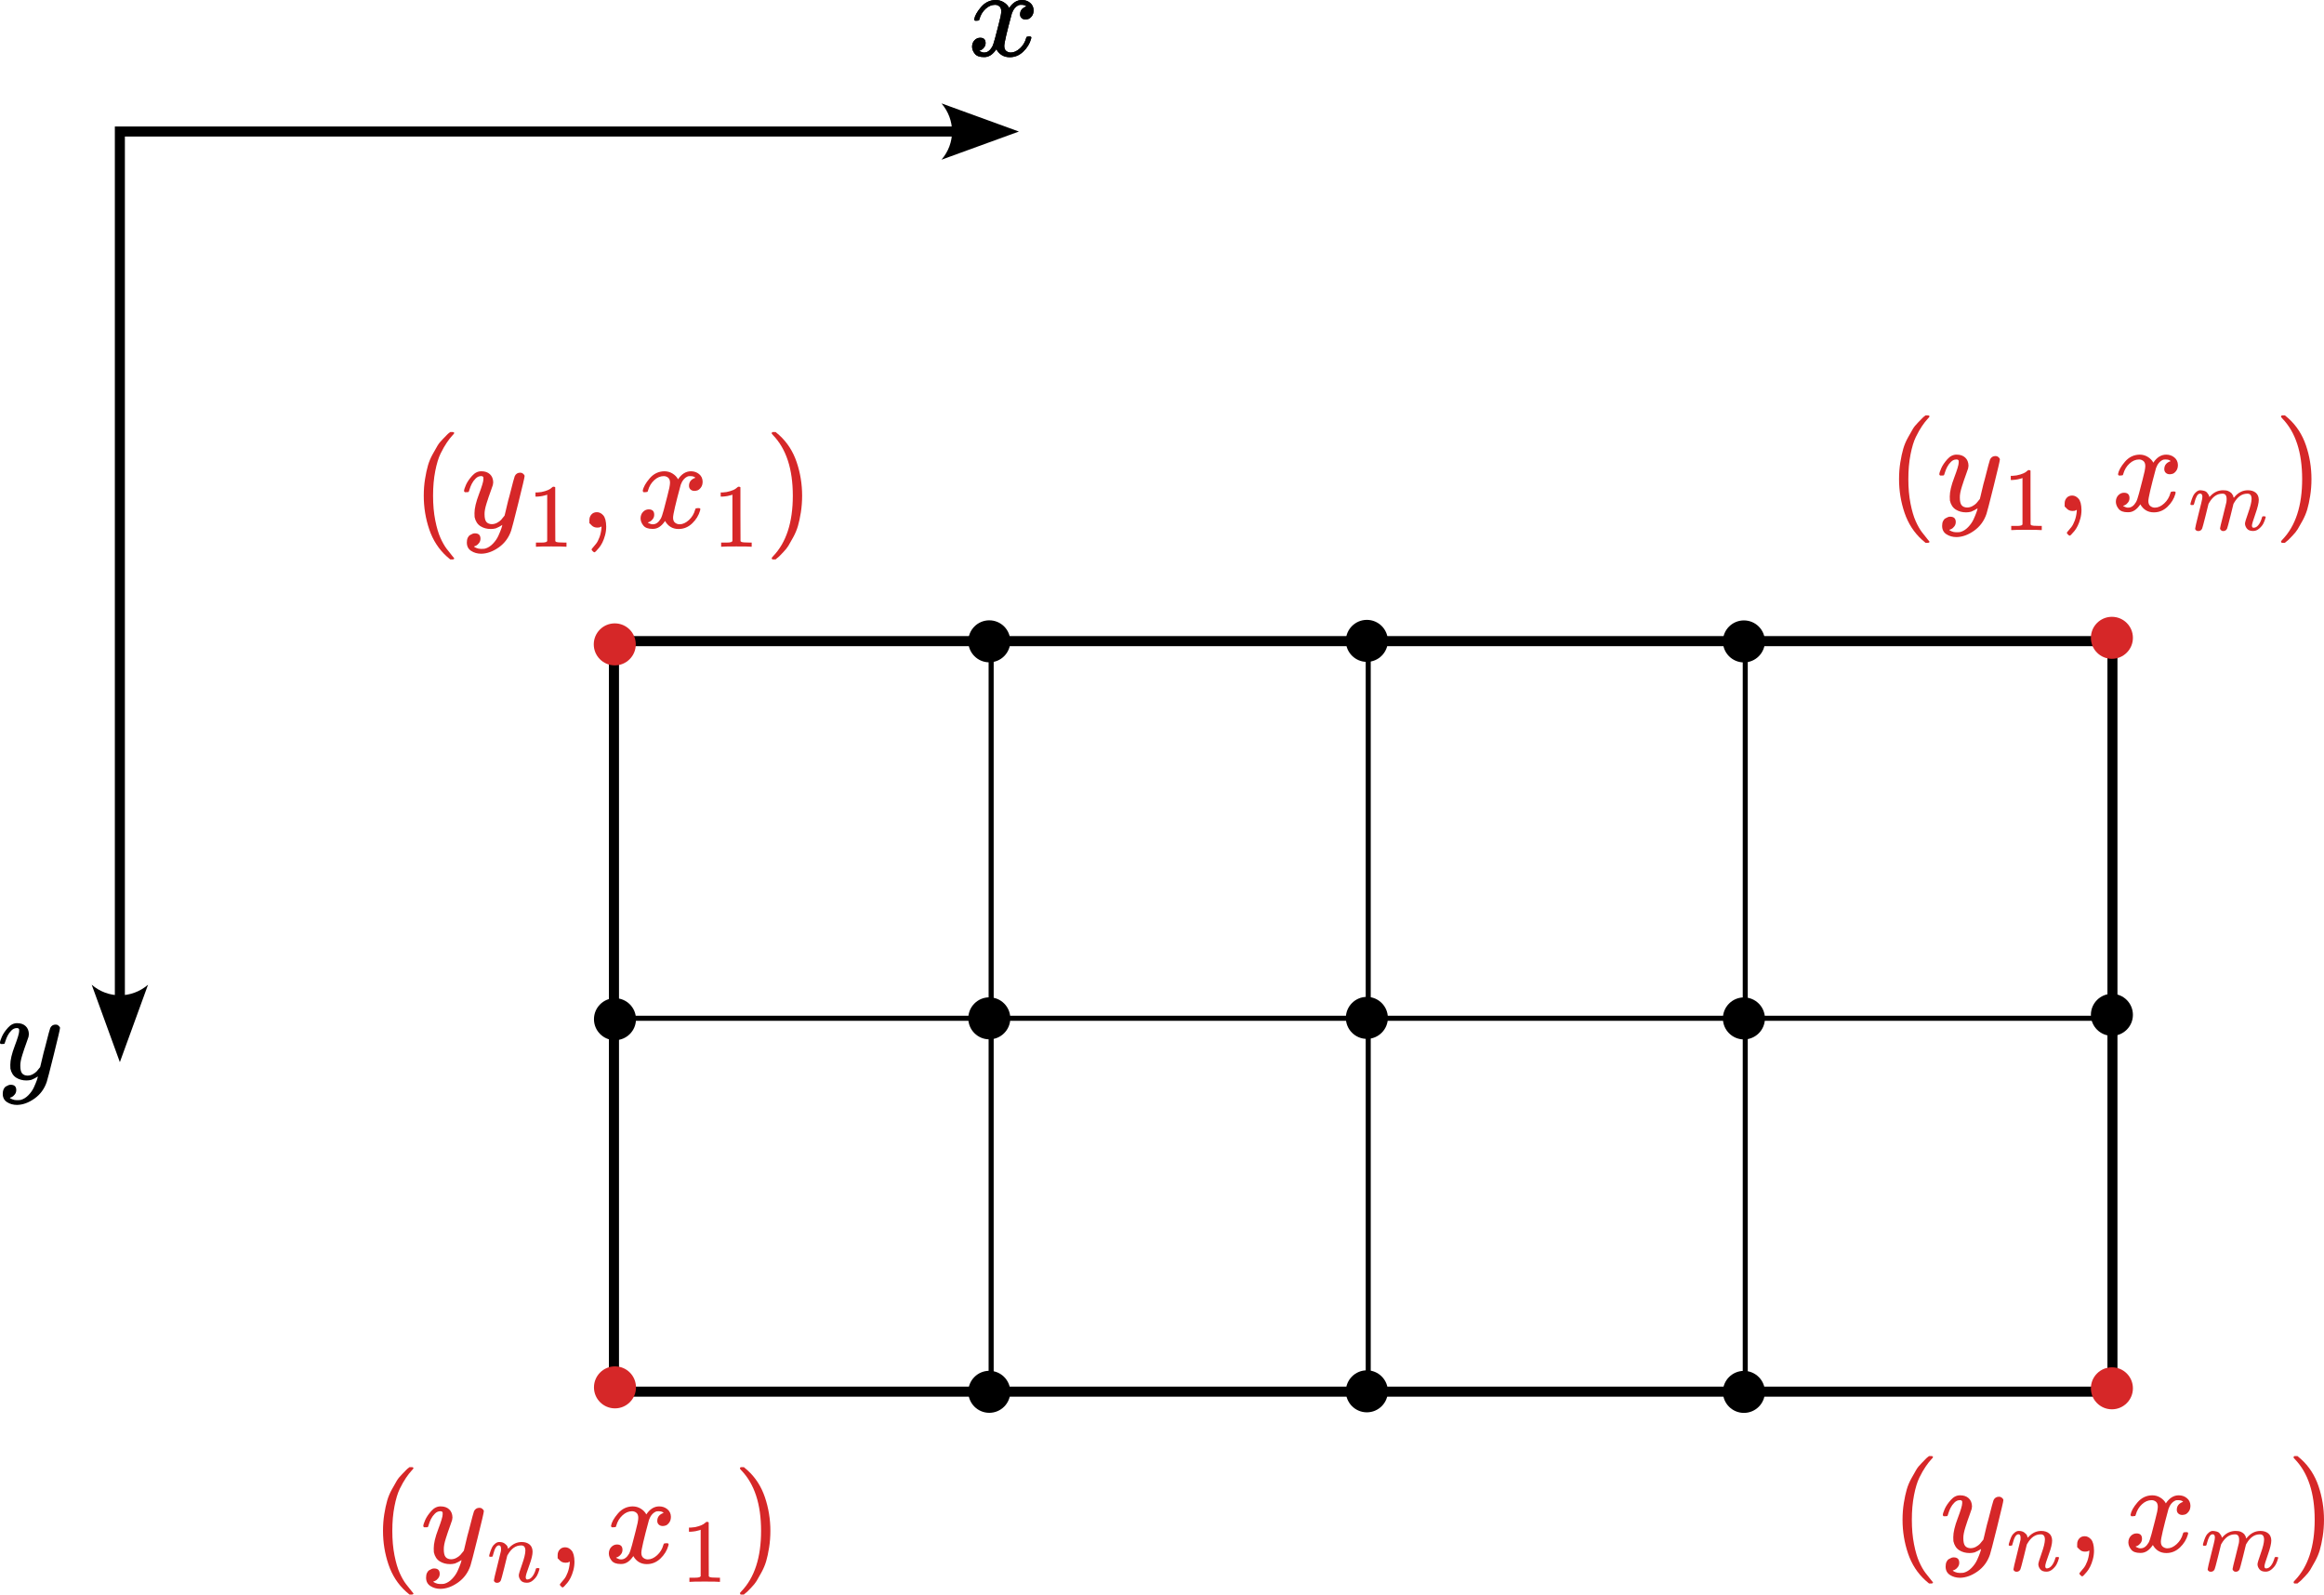
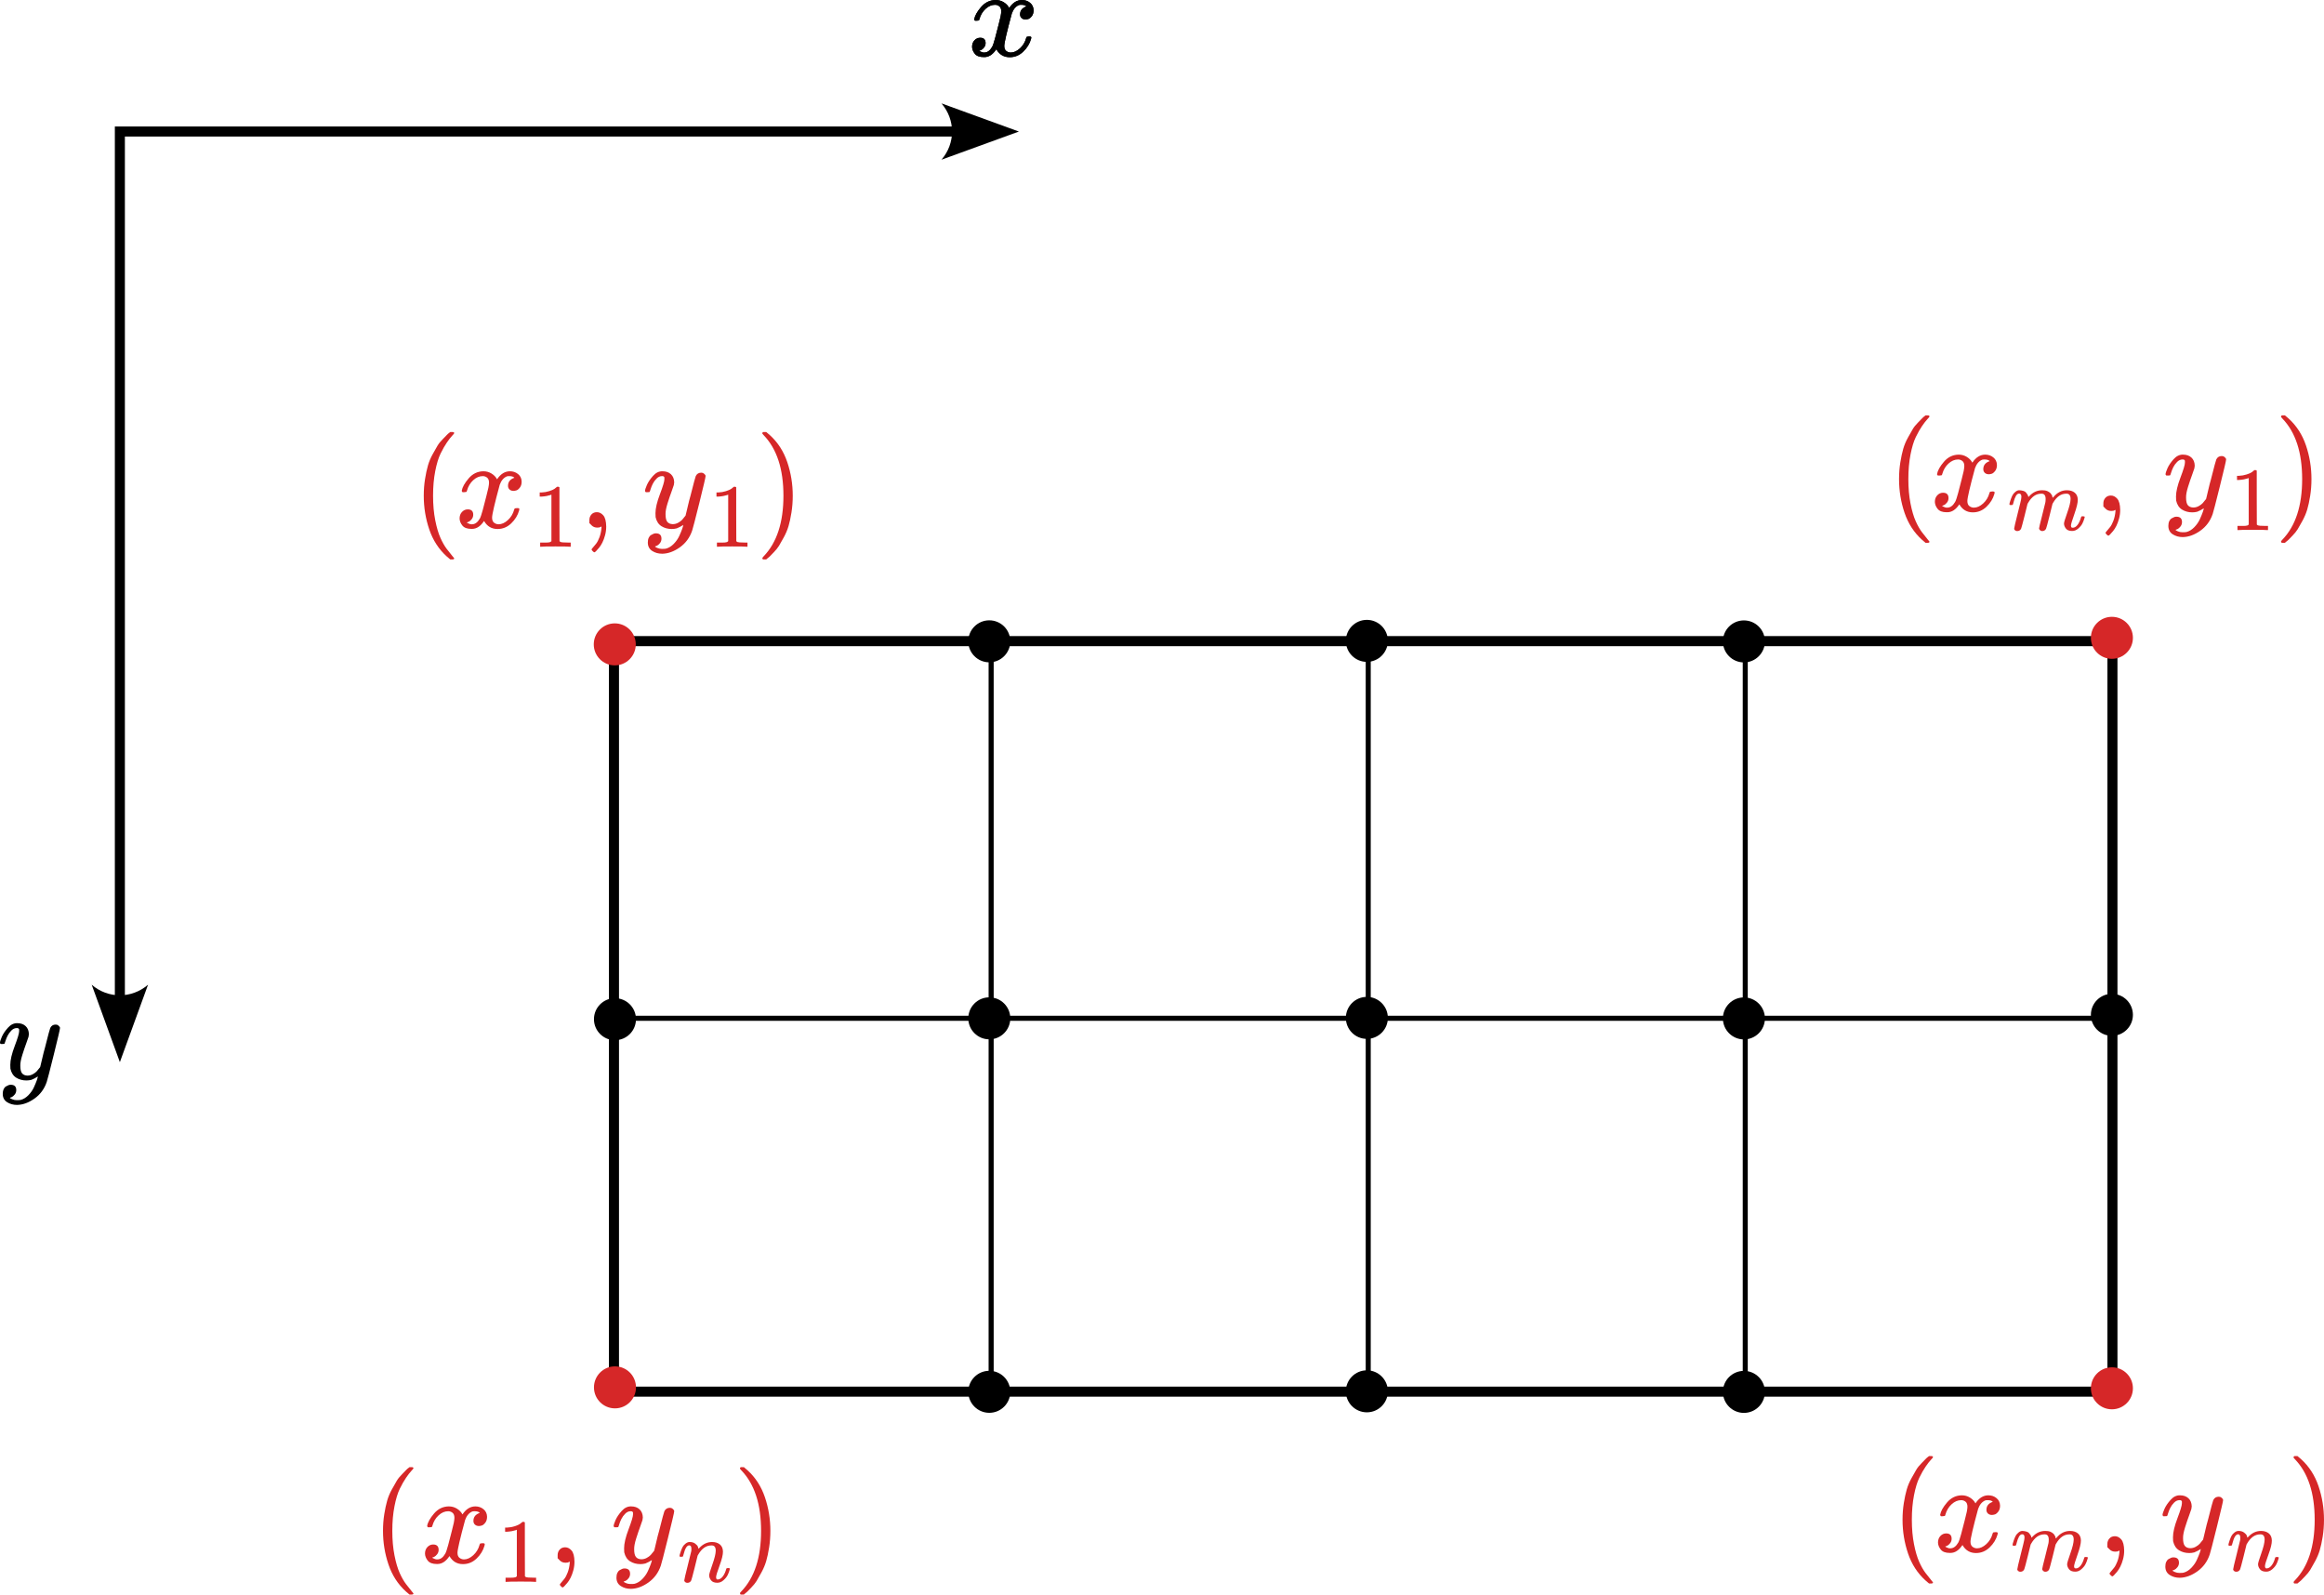
<svg xmlns="http://www.w3.org/2000/svg" xmlns:xlink="http://www.w3.org/1999/xlink" width="81.538mm" height="55.953mm" viewBox="0 0 81.538 55.953" version="1.1" id="svg1">
  <defs id="defs1">
    <path id="MJX-22-TEX-N-28" d="m 94,250 q 0,69 10,131 10,62 23,107 13,45 37,88 24,43 38,67 14,24 42,52 28,28 33,34 5,6 25,21 h 13 4 q 14,0 14,-9 0,-3 -17,-21 -17,-18 -41,-53 -24,-35 -49,-86 -25,-51 -42,-138 -17,-87 -17,-193 0,-106 17,-192 17,-86 41,-139 24,-53 49,-86 25,-33 42,-53 17,-20 17,-21 0,-9 -15,-9 h -3 -13 l -28,24 Q 180,-141 137,-14 94,113 94,250 Z" />
    <path id="MJX-22-TEX-I-1D466" d="m 21,287 q 0,14 15,48 15,34 48,71 33,37 74,36 41,0 66,-23 25,-23 26,-64 -2,-19 -3,-21 0,-3 -16,-46 -16,-43 -33,-97 -17,-54 -16,-86 0,-43 14,-60 14,-17 42,-18 23,0 43,11 20,11 31,23 11,12 27,33 0,1 5,20 5,19 14,59 9,40 19,74 38,150 42,157 13,27 43,27 13,0 21,-7 8,-7 11,-12 3,-5 2,-9 0,-13 -49,-210 -49,-197 -56,-216 -28,-83 -97,-132 -69,-49 -138,-50 -45,0 -79,22 -34,22 -34,66 0,22 7,37 7,15 19,22 12,7 20,10 8,3 17,3 44,0 44,-42 0,-20 -12,-35 -12,-15 -23,-20 -11,-5 -13,-5 l -3,-1 q 2,-5 19,-12 17,-7 34,-7 h 8 q 17,0 26,2 33,9 61,38 28,29 43,62 15,33 23,56 8,23 8,30 l -6,-4 q -6,-4 -19,-11 -13,-7 -26,-12 -20,-5 -39,-5 -46,0 -81,22 -35,22 -46,71 -1,7 -1,31 0,57 35,149 35,92 35,117 0,1 0,2 0,9 0,12 0,3 -4,7 -4,4 -11,4 h -4 Q 131,404 112,385 93,366 82,344 71,322 65,302 59,282 57,280 55,278 41,278 H 27 q -6,6 -6,9 z" />
    <path id="MJX-22-TEX-N-31" d="m 213,578 -13,-5 q -14,-5 -40,-10 -26,-5 -58,-7 H 83 v 46 h 19 q 47,2 87,15 40,13 56,24 16,11 28,22 2,3 12,3 9,0 17,-6 V 361 l 1,-300 q 7,-7 12,-9 5,-2 24,-4 19,-2 62,-2 h 26 V 0 H 416 Q 395,3 257,3 121,3 100,0 H 88 v 46 h 26 q 22,0 38,0 16,0 25,1 9,1 16,3 7,2 8,2 1,0 6,5 5,5 6,4 z" />
    <path id="MJX-22-TEX-N-2C" d="m 78,35 q 0,0 0,25 0,25 16,43 16,18 43,18 28,0 50,-25 22,-25 23,-88 0,-35 -9,-68 -9,-33 -21,-57 -12,-24 -26,-41 -14,-17 -24,-27 -10,-10 -13,-9 -4,0 -13,9 -9,9 -9,13 0,4 11,16 11,12 25,30 14,18 26,50 12,32 16,73 V 9 L 172,8 Q 170,7 167,6 164,5 161,3 158,1 152,1 146,1 140,0 113,0 96,17 Z" />
    <path id="MJX-22-TEX-I-1D465" d="m 52,289 q 7,42 54,97 47,55 116,56 35,0 64,-18 29,-18 43,-45 42,63 101,63 37,0 64,-22 27,-22 28,-59 0,-29 -14,-47 -14,-18 -27,-22 -13,-4 -23,-4 -19,0 -31,11 -12,11 -12,29 0,46 50,63 -11,13 -40,13 -13,0 -19,-2 -38,-16 -56,-66 -60,-221 -60,-258 0,-28 16,-40 16,-12 35,-12 37,0 73,33 36,33 49,81 3,10 6,11 3,1 16,2 h 4 q 15,0 15,-8 0,-1 -2,-11 Q 486,77 440,33 394,-11 333,-11 263,-11 227,52 186,-10 133,-10 h -6 q -49,0 -70,26 -21,26 -22,55 0,32 19,52 19,20 45,20 43,0 43,-42 Q 142,81 130,66 118,51 107,46 96,41 94,41 l -3,-1 q 0,-1 6,-4 6,-3 16,-7 10,-4 19,-3 36,0 62,45 9,16 23,68 14,52 28,108 14,56 16,66 5,27 5,39 0,28 -15,40 -15,12 -34,12 -40,0 -75,-32 -35,-32 -49,-82 -2,-9 -5,-10 -3,-1 -16,-2 H 58 q -6,6 -6,11 z" />
    <path id="MJX-22-TEX-N-29" d="m 60,749 4,1 q 5,0 10,0 h 12 l 28,-24 q 94,-85 137,-212 43,-127 43,-264 0,-68 -10,-131 -10,-63 -23,-107 -13,-44 -37,-88 -24,-44 -38,-67 -14,-23 -41,-51 -27,-28 -32,-33 -5,-5 -23,-19 -3,-3 -4,-4 H 74 q -8,0 -11,0 -3,0 -5,3 -2,3 -3,9 1,1 11,13 155,161 155,475 0,314 -155,475 -10,12 -11,13 0,8 5,11 z" />
    <path id="MJX-22-TEX-I-1D45A" d="m 21,287 q 1,6 3,16 2,10 12,38 10,28 20,47 10,19 32,37 22,18 44,17 22,-1 43,-7 21,-6 30,-18 9,-12 16,-22 7,-10 8,-19 l 2,-7 q 0,-2 1,-2 l 11,11 q 60,64 141,64 17,0 31,-2 14,-2 26,-7 12,-5 19,-10 7,-5 15,-12 8,-7 10,-13 2,-6 8,-13 6,-7 4,-12 -2,-5 3,-9 5,-4 2,-7 l 8,10 q 63,75 149,75 54,0 87,-27 33,-27 34,-79 0,-51 -38,-158 -38,-107 -38,-128 1,-14 5,-19 4,-5 15,-5 28,0 52,30 24,30 39,82 3,11 6,13 3,2 16,2 20,0 20,-8 0,-1 -4,-15 -8,-29 -22,-57 -14,-28 -46,-56 -32,-28 -69,-27 -47,0 -68,27 -21,27 -21,56 0,19 36,120 36,101 37,152 0,59 -44,59 h -5 Q 565,404 506,303 L 499,291 466,157 Q 433,26 428,16 q -13,-27 -43,-27 -13,0 -21,7 -8,7 -11,12 -3,5 -3,10 0,11 34,143 l 36,146 q 3,15 3,38 0,59 -44,59 h -5 Q 288,404 229,303 L 222,291 189,157 Q 156,26 151,16 138,-11 108,-11 95,-11 87,-5 79,1 76,7 q -3,6 -2,10 0,13 38,164 39,154 39,161 3,15 3,27 0,36 -25,36 -22,0 -37,-28 Q 77,349 69,316 61,283 57,280 55,278 41,278 H 27 q -6,6 -6,9 z" />
    <path id="MJX-22-TEX-I-1D45B" d="m 21,287 q 1,6 3,16 2,10 12,38 10,28 20,47 10,19 33,37 23,18 46,17 36,0 60,-18 24,-18 30,-34 6,-16 6,-21 0,-2 1,-2 l 11,11 q 61,64 139,64 54,0 87,-27 33,-27 34,-79 1,-52 -38,-157 -39,-105 -38,-127 0,-26 17,-26 6,0 9,1 29,5 52,38 23,33 35,80 2,8 20,8 20,0 20,-8 0,-1 -4,-15 -8,-29 -22,-57 -14,-28 -46,-56 -32,-28 -69,-27 -47,0 -68,27 -21,27 -21,56 0,19 36,120 36,101 37,152 0,59 -44,59 h -5 Q 288,404 229,303 L 222,291 189,157 Q 156,26 151,16 138,-11 108,-11 95,-11 87,-5 79,1 76,7 q -3,6 -2,10 0,13 38,163 38,150 40,163 1,5 1,23 0,39 -24,39 -38,0 -63,-100 -6,-20 -6,-21 -2,-6 -19,-6 H 27 q -6,6 -6,9 z" />
  </defs>
  <g id="layer1" transform="translate(-58.0055,-57.04919)">
    <path style="color:#000000;fill:#000000;-inkscape-stroke:none" d="M 79.369,79.369 V 79.547 106.058 H 132.297 V 79.369 Z m 0.354,0.354 H 131.945 V 105.705 H 79.723 Z" id="rect1" />
    <path style="color:#000000;fill:#000000;-inkscape-stroke:none" d="m 105.922,79.531 v 26.513 h 0.176 V 79.531 Z" id="path1" />
    <path style="color:#000000;fill:#000000;-inkscape-stroke:none" d="m 119.15,79.531 v 26.513 h 0.176 V 79.531 Z" id="path2" />
    <path style="color:#000000;fill:#000000;-inkscape-stroke:none" d="m 92.691,79.531 v 26.513 h 0.178 V 79.531 Z" id="path5" />
    <path style="color:#000000;fill:#000000;-inkscape-stroke:none" d="m 79.615,92.691 v 0.178 h 52.676 v -0.178 z" id="path6" />
    <path id="path8" style="fill:#d62728;fill-opacity:1;stroke-width:0.176" d="m 80.312,79.66 a 0.737,0.737 0 0 1 -0.737,0.737 0.737,0.737 0 0 1 -0.737,-0.737 0.737,0.737 0 0 1 0.737,-0.737 0.737,0.737 0 0 1 0.737,0.737 z" />
    <path id="path8-5" style="stroke-width:0.176" d="m 80.319,92.812 a 0.737,0.737 0 0 1 -0.737,0.737 0.737,0.737 0 0 1 -0.737,-0.737 0.737,0.737 0 0 1 0.737,-0.737 0.737,0.737 0 0 1 0.737,0.737 z" />
    <path id="path8-7" style="fill:#d62728;fill-opacity:1;stroke-width:0.176" d="m 80.319,105.731 c -10e-7,0.407 -0.33,0.737 -0.737,0.737 -0.407,0 -0.737,-0.33 -0.737,-0.737 10e-7,-0.407 0.33,-0.737 0.737,-0.737 0.407,0 0.737,0.33 0.737,0.737 z" />
    <path id="path8-6" style="stroke-width:0.176" d="m 93.452,105.887 c -10e-7,0.407 -0.33,0.737 -0.737,0.737 -0.407,0 -0.737,-0.33 -0.737,-0.737 10e-7,-0.407 0.33,-0.737 0.737,-0.737 0.407,0 0.737,0.33 0.737,0.737 z" />
    <path id="path8-61" style="stroke-width:0.176" d="m 106.699,105.87 c 0,0.407 -0.33,0.737 -0.737,0.737 -0.407,0 -0.737,-0.33 -0.737,-0.737 0,-0.407 0.33,-0.737 0.737,-0.737 0.407,0 0.737,0.33 0.737,0.737 z" />
    <path id="path8-20" style="stroke-width:0.176" d="m 119.928,105.89 c 0,0.407 -0.33,0.737 -0.737,0.737 -0.407,0 -0.737,-0.33 -0.737,-0.737 0,-0.407 0.33,-0.737 0.737,-0.737 0.407,0 0.737,0.33 0.737,0.737 z" />
    <path id="path8-1" style="fill:#d62728;fill-opacity:1;stroke-width:0.176" d="m 132.839,105.764 c 0,0.407 -0.33,0.737 -0.737,0.737 -0.407,0 -0.737,-0.33 -0.737,-0.737 0,-0.407 0.33,-0.737 0.737,-0.737 0.407,0 0.737,0.33 0.737,0.737 z" />
    <path id="circle14" style="stroke-width:0.176" d="m 93.452,92.782 a 0.737,0.737 0 0 1 -0.737,0.737 0.737,0.737 0 0 1 -0.737,-0.737 0.737,0.737 0 0 1 0.737,-0.737 0.737,0.737 0 0 1 0.737,0.737 z" />
    <path id="circle15" style="stroke-width:0.176" d="m 106.699,92.766 a 0.737,0.737 0 0 1 -0.737,0.737 0.737,0.737 0 0 1 -0.737,-0.737 0.737,0.737 0 0 1 0.737,-0.737 0.737,0.737 0 0 1 0.737,0.737 z" />
    <path id="circle16" style="stroke-width:0.176" d="m 119.928,92.785 a 0.737,0.737 0 0 1 -0.737,0.737 0.737,0.737 0 0 1 -0.737,-0.737 0.737,0.737 0 0 1 0.737,-0.737 0.737,0.737 0 0 1 0.737,0.737 z" />
    <path id="circle19" style="stroke-width:0.176" d="m 132.839,92.659 a 0.737,0.737 0 0 1 -0.737,0.737 0.737,0.737 0 0 1 -0.737,-0.737 0.737,0.737 0 0 1 0.737,-0.737 0.737,0.737 0 0 1 0.737,0.737 z" />
    <path id="circle20" style="stroke-width:0.176" d="m 93.452,79.553 a 0.737,0.737 0 0 1 -0.737,0.737 0.737,0.737 0 0 1 -0.737,-0.737 0.737,0.737 0 0 1 0.737,-0.737 0.737,0.737 0 0 1 0.737,0.737 z" />
    <path id="circle21" style="stroke-width:0.176" d="m 106.699,79.537 a 0.737,0.737 0 0 1 -0.737,0.737 0.737,0.737 0 0 1 -0.737,-0.737 0.737,0.737 0 0 1 0.737,-0.737 0.737,0.737 0 0 1 0.737,0.737 z" />
    <path id="circle22" style="stroke-width:0.176" d="m 119.928,79.556 a 0.737,0.737 0 0 1 -0.737,0.737 0.737,0.737 0 0 1 -0.737,-0.737 0.737,0.737 0 0 1 0.737,-0.737 0.737,0.737 0 0 1 0.737,0.737 z" />
    <path id="circle25" style="fill:#d62728;fill-opacity:1;stroke-width:0.176" d="m 132.839,79.43 a 0.737,0.737 0 0 1 -0.737,0.737 0.737,0.737 0 0 1 -0.737,-0.737 0.737,0.737 0 0 1 0.737,-0.737 0.737,0.737 0 0 1 0.737,0.737 z" />
    <g id="path25">
      <path style="color:#000000;fill:#000000;-inkscape-stroke:none" d="m 62.035,61.488 v 30.607 h 0.352 V 61.84 H 91.531 v -0.352 z" id="path32" />
      <g id="g30">
        <path d="m 91.038,60.677 2.716,0.988 -2.716,0.988 c 0.494,-0.575 0.494,-1.398 0,-1.976 z" style="color:#000000;fill:#000000;fill-rule:evenodd;-inkscape-stroke:none" id="path31" />
        <path d="m 63.199,91.603 -0.988,2.716 -0.988,-2.716 c 0.575,0.494 1.398,0.494 1.976,0 z" style="color:#000000;fill:#000000;fill-rule:evenodd;-inkscape-stroke:none" id="path30" />
      </g>
    </g>
    <g stroke="currentColor" fill="currentColor" stroke-width="0" transform="matrix(0.0044315,0,0,-0.0044315,91.95592,59.00792)" id="g5">
      <g data-mml-node="math" id="g4">
        <g data-mml-node="mi" id="g1">
          <g id="use1">
            <path style="color:#000000;fill:#000000;-inkscape-stroke:none" d="m 52,289 q 7,42 54,97 47,55 116,56 35,0 64,-18 29,-18 43,-45 42,63 101,63 37,0 64,-22 27,-22 28,-59 0,-29 -14,-47 -14,-18 -27,-22 -13,-4 -23,-4 -19,0 -31,11 -12,11 -12,29 0,46 50,63 -11,13 -40,13 -13,0 -19,-2 -38,-16 -56,-66 -60,-221 -60,-258 0,-28 16,-40 16,-12 35,-12 37,0 73,33 36,33 49,81 3,10 6,11 3,1 16,2 h 4 q 15,0 15,-8 0,-1 -2,-11 Q 486,77 440,33 394,-11 333,-11 263,-11 227,52 186,-10 133,-10 h -6 q -49,0 -70,26 -21,26 -22,55 0,32 19,52 19,20 45,20 43,0 43,-42 Q 142,81 130,66 118,51 107,46 96,41 94,41 l -3,-1 q 0,-1 6,-4 6,-3 16,-7 10,-4 19,-3 36,0 62,45 9,16 23,68 14,52 28,108 14,56 16,66 5,27 5,39 0,28 -15,40 -15,12 -34,12 -40,0 -75,-32 -35,-32 -49,-82 -2,-9 -5,-10 -3,-1 -16,-2 H 58 q -6,6 -6,11 z" id="path28" />
            <path style="color:#000000;fill:#000000;-inkscape-stroke:none" d="m 52,289 c 4.667,28 22.667,60.333 54,97 31.333,36.667 70,55.333 116,56 23.333,0 44.667,-6 64,-18 19.333,-12 33.667,-27 43,-45 28,42 61.667,63 101,63 24.667,0 46,-7.333 64,-22 18,-14.667 27.333,-34.333 28,-59 0,-19.333 -4.667,-35 -14,-47 -9.333,-12 -18.333,-19.333 -27,-22 -8.667,-2.667 -16.333,-4 -23,-4 -12.667,0 -23,3.667 -31,11 -8,7.333 -12,17 -12,29 0,30.667 16.667,51.667 50,63 -7.333,8.667 -20.667,13 -40,13 -8.667,0 -15,-0.667 -19,-2 -25.333,-10.667 -44,-32.667 -56,-66 -40,-147.333 -60,-233.333 -60,-258 0,-18.667 5.333,-32 16,-40 10.667,-8 22.333,-12 35,-12 24.667,0 49,11 73,33 24,22 40.333,49 49,81 2,6.667 4,10.333 6,11 2,0.667 7.333,1.333 16,2 h 4 c 10,0 15,-2.667 15,-8 0,-0.667 -0.667,-4.333 -2,-11 C 491.333,96 470.667,62.333 440,33 409.333,3.667 373.667,-11 333,-11 286.333,-11 251,10 227,52 199.667,10.667 168.333,-10 133,-10 h -6 C 94.333,-10 71,-1.333 57,16 43,33.333 35.667,51.667 35,71 c 0,21.333 6.333,38.667 19,52 12.667,13.333 27.667,20 45,20 28.667,0 43,-14 43,-42 C 142,87.667 138,76 130,66 122,56 114.333,49.333 107,46 99.667,42.667 95.333,41 94,41 l -3,-1 c 0,-0.667 2,-2 6,-4 4,-2 9.333,-4.333 16,-7 6.667,-2.667 13,-3.667 19,-3 24,0 44.667,15 62,45 6,10.667 13.667,33.333 23,68 9.333,34.667 18.667,70.667 28,108 9.333,37.333 14.667,59.333 16,66 3.333,18 5,31 5,39 0,18.667 -5,32 -15,40 -10,8 -21.333,12 -34,12 -26.667,0 -51.667,-10.667 -75,-32 -23.333,-21.333 -39.667,-48.667 -49,-82 -1.333,-6 -3,-9.333 -5,-10 -2,-0.667 -7.333,-1.333 -16,-2 H 58 c -4,4 -6,7.667 -6,11 z" id="path29" />
          </g>
        </g>
        <g data-mml-node="mtext" transform="translate(572)" id="g2">
          <path id="use2" d="" />
        </g>
        <g data-mml-node="mi" transform="translate(822)" id="g3" />
      </g>
    </g>
    <path id="use3" d="m 58.005,93.64 q 0,-0.062 0.066,-0.213 0.066,-0.151 0.213,-0.315 0.146,-0.164 0.328,-0.16 0.182,0 0.292,0.102 0.111,0.102 0.115,0.284 -0.009,0.084 -0.013,0.093 0,0.013 -0.071,0.204 -0.071,0.191 -0.146,0.43 -0.075,0.239 -0.071,0.381 0,0.191 0.062,0.266 0.062,0.075 0.186,0.08 0.102,0 0.191,-0.049 0.089,-0.049 0.137,-0.102 0.049,-0.053 0.12,-0.146 0,-0.004 0.022,-0.089 0.022,-0.084 0.062,-0.261 0.04,-0.177 0.084,-0.328 0.168,-0.665 0.186,-0.696 0.058,-0.12 0.191,-0.12 0.058,0 0.093,0.031 0.035,0.031 0.049,0.053 0.013,0.022 0.009,0.04 0,0.058 -0.217,0.931 -0.217,0.873 -0.248,0.957 -0.124,0.368 -0.43,0.585 -0.306,0.217 -0.612,0.222 -0.199,0 -0.35,-0.097 -0.151,-0.097 -0.151,-0.292 0,-0.097 0.031,-0.164 0.031,-0.066 0.084,-0.097 0.053,-0.031 0.089,-0.044 0.035,-0.013 0.075,-0.013 0.195,0 0.195,0.186 0,0.089 -0.053,0.155 -0.053,0.066 -0.102,0.089 -0.049,0.022 -0.058,0.022 l -0.013,0.004 q 0.009,0.022 0.084,0.053 0.075,0.031 0.151,0.031 h 0.035 q 0.075,0 0.115,-0.009 0.146,-0.04 0.27,-0.168 0.124,-0.129 0.191,-0.275 0.066,-0.146 0.102,-0.248 0.035,-0.102 0.035,-0.133 l -0.027,0.018 q -0.027,0.018 -0.084,0.049 -0.058,0.031 -0.115,0.053 -0.089,0.022 -0.173,0.022 -0.204,0 -0.359,-0.097 -0.155,-0.097 -0.204,-0.315 -0.004,-0.031 -0.004,-0.137 0,-0.253 0.155,-0.66 0.155,-0.408 0.155,-0.518 0,-0.004 0,-0.009 0,-0.04 0,-0.053 0,-0.013 -0.018,-0.031 -0.018,-0.018 -0.049,-0.018 h -0.018 q -0.102,0 -0.186,0.084 -0.084,0.084 -0.133,0.182 -0.049,0.097 -0.075,0.186 -0.027,0.089 -0.035,0.097 -0.009,0.009 -0.071,0.009 h -0.062 q -0.027,-0.027 -0.027,-0.04 z" style="stroke-width:0.004" />
    <g stroke="currentColor" fill="currentColor" stroke-width="0" transform="matrix(0.00447149,0,0,-0.00447149,72.45296,75.56222)" id="g49">
      <g data-mml-node="mo" id="g1-8" style="fill:#d62728;fill-opacity:1">
        <use data-c="28" xlink:href="#MJX-22-TEX-N-28" id="use1-4" style="fill:#d62728;fill-opacity:1" />
      </g>
      <g data-mml-node="msub" transform="translate(389)" id="g5-5" style="fill:#d62728;fill-opacity:1">
        <g data-mml-node="mi" id="g2-0" style="fill:#d62728;fill-opacity:1">
-           <use data-c="1D466" xlink:href="#MJX-22-TEX-I-1D466" id="use2-3" style="fill:#d62728;fill-opacity:1" />
+           <use data-c="1D466" xlink:href="#MJX-22-TEX-I-1D466" id="use2-3" style="fill:#d62728;fill-opacity:1" transform="translate(1420.108)" />
        </g>
        <g data-mml-node="TeXAtom" transform="matrix(0.707,0,0,0.707,523,-150)" data-mjx-texclass="ORD" id="g4-6" style="fill:#d62728;fill-opacity:1">
          <g data-mml-node="mn" id="g3-1" style="fill:#d62728;fill-opacity:1">
-             <use data-c="31" xlink:href="#MJX-22-TEX-N-31" id="use3-0" style="fill:#d62728;fill-opacity:1" />
+             <use data-c="31" xlink:href="#MJX-22-TEX-N-31" id="use3-0" style="fill:#d62728;fill-opacity:1" transform="translate(2008.64)" />
          </g>
        </g>
      </g>
      <g data-mml-node="mo" transform="translate(1315.6)" id="g6" style="fill:#d62728;fill-opacity:1">
        <use data-c="2C" xlink:href="#MJX-22-TEX-N-2C" id="use5" style="fill:#d62728;fill-opacity:1" />
      </g>
      <g data-mml-node="msub" transform="translate(1760.2)" id="g10" style="fill:#d62728;fill-opacity:1">
        <g data-mml-node="mi" id="g7" style="fill:#d62728;fill-opacity:1">
-           <use data-c="1D465" xlink:href="#MJX-22-TEX-I-1D465" id="use6" style="fill:#d62728;fill-opacity:1" />
+           <use data-c="1D465" xlink:href="#MJX-22-TEX-I-1D465" id="use6" style="fill:#d62728;fill-opacity:1" transform="translate(-1420.108)" />
        </g>
        <g data-mml-node="TeXAtom" transform="matrix(0.707,0,0,0.707,605,-150)" data-mjx-texclass="ORD" id="g9" style="fill:#d62728;fill-opacity:1">
          <g data-mml-node="mn" id="g8" style="fill:#d62728;fill-opacity:1">
-             <use data-c="31" xlink:href="#MJX-22-TEX-N-31" id="use7" style="fill:#d62728;fill-opacity:1" />
+             <use data-c="31" xlink:href="#MJX-22-TEX-N-31" id="use7" style="fill:#d62728;fill-opacity:1" transform="translate(-2008.639)" />
          </g>
        </g>
      </g>
      <g data-mml-node="mo" transform="translate(2768.8)" id="g11" style="fill:#d62728;fill-opacity:1">
-         <use data-c="29" xlink:href="#MJX-22-TEX-N-29" id="use10" style="fill:#d62728;fill-opacity:1" />
+         <use data-c="29" xlink:href="#MJX-22-TEX-N-29" id="use10" style="fill:#d62728;fill-opacity:1" transform="translate(-73.59011)" />
      </g>
      <g data-mml-node="mo" transform="translate(11575.694,130.5442)" id="g13" style="fill:#d62728;fill-opacity:1">
        <use data-c="28" xlink:href="#MJX-22-TEX-N-28" id="use12" style="fill:#d62728;fill-opacity:1" />
      </g>
      <g data-mml-node="msub" transform="translate(11964.694,130.5442)" id="g17" style="fill:#d62728;fill-opacity:1">
        <g data-mml-node="mi" id="g14" style="fill:#d62728;fill-opacity:1">
-           <use data-c="1D466" xlink:href="#MJX-22-TEX-I-1D466" id="use13" style="fill:#d62728;fill-opacity:1" />
+           <use data-c="1D466" xlink:href="#MJX-22-TEX-I-1D466" id="use13" style="fill:#d62728;fill-opacity:1" transform="translate(1775.136)" />
        </g>
        <g data-mml-node="TeXAtom" transform="matrix(0.707,0,0,0.707,523,-150)" data-mjx-texclass="ORD" id="g16" style="fill:#d62728;fill-opacity:1">
          <g data-mml-node="mn" id="g15" style="fill:#d62728;fill-opacity:1">
-             <use data-c="31" xlink:href="#MJX-22-TEX-N-31" id="use14" style="fill:#d62728;fill-opacity:1" />
+             <use data-c="31" xlink:href="#MJX-22-TEX-N-31" id="use14" style="fill:#d62728;fill-opacity:1" transform="translate(2510.799)" />
          </g>
        </g>
      </g>
      <g data-mml-node="mo" transform="translate(12891.194,130.5442)" id="g18" style="fill:#d62728;fill-opacity:1">
-         <use data-c="2C" xlink:href="#MJX-22-TEX-N-2C" id="use17" style="fill:#d62728;fill-opacity:1" />
+         <use data-c="2C" xlink:href="#MJX-22-TEX-N-2C" id="use17" style="fill:#d62728;fill-opacity:1" transform="translate(303.6828)" />
      </g>
      <g data-mml-node="msub" transform="translate(13335.894,130.5442)" id="g22" style="fill:#d62728;fill-opacity:1">
        <g data-mml-node="mi" id="g19" style="fill:#d62728;fill-opacity:1">
-           <use data-c="1D465" xlink:href="#MJX-22-TEX-I-1D465" id="use18" style="fill:#d62728;fill-opacity:1" />
+           <use data-c="1D465" xlink:href="#MJX-22-TEX-I-1D465" id="use18" style="fill:#d62728;fill-opacity:1" transform="translate(-1420.108)" />
        </g>
        <g data-mml-node="TeXAtom" transform="matrix(0.707,0,0,0.707,605,-150)" data-mjx-texclass="ORD" id="g21" style="fill:#d62728;fill-opacity:1">
          <g data-mml-node="mi" id="g20" style="fill:#d62728;fill-opacity:1">
-             <use data-c="1D45A" xlink:href="#MJX-22-TEX-I-1D45A" id="use19" style="fill:#d62728;fill-opacity:1" />
+             <use data-c="1D45A" xlink:href="#MJX-22-TEX-I-1D45A" id="use19" style="fill:#d62728;fill-opacity:1" transform="translate(-2008.639)" />
          </g>
        </g>
      </g>
      <g data-mml-node="mo" transform="translate(14611.694,130.5442)" id="g23" style="fill:#d62728;fill-opacity:1">
        <use data-c="29" xlink:href="#MJX-22-TEX-N-29" id="use22" style="fill:#d62728;fill-opacity:1" />
      </g>
      <g data-mml-node="mo" transform="translate(-319.7875,-11081.562)" id="g25" style="fill:#d62728;fill-opacity:1">
        <use data-c="28" xlink:href="#MJX-22-TEX-N-28" id="use24" style="fill:#d62728;fill-opacity:1" transform="translate(0,2958.56)" />
      </g>
      <g data-mml-node="msub" transform="translate(69.21252,-11081.562)" id="g29" style="fill:#d62728;fill-opacity:1">
        <g data-mml-node="mi" id="g26" style="fill:#d62728;fill-opacity:1">
-           <use data-c="1D466" xlink:href="#MJX-22-TEX-I-1D466" id="use25" style="fill:#d62728;fill-opacity:1" transform="translate(0,2958.56)" />
+           <use data-c="1D466" xlink:href="#MJX-22-TEX-I-1D466" id="use25" style="fill:#d62728;fill-opacity:1" transform="translate(1493.719,2958.56)" />
        </g>
        <g data-mml-node="TeXAtom" transform="matrix(0.707,0,0,0.707,523,-150)" data-mjx-texclass="ORD" id="g28" style="fill:#d62728;fill-opacity:1">
          <g data-mml-node="mi" id="g27" style="fill:#d62728;fill-opacity:1">
-             <use data-c="1D45B" xlink:href="#MJX-22-TEX-I-1D45B" id="use26" style="fill:#d62728;fill-opacity:1" transform="translate(0,4184.665)" />
+             <use data-c="1D45B" xlink:href="#MJX-22-TEX-I-1D45B" id="use26" style="fill:#d62728;fill-opacity:1" transform="translate(2112.757,4184.665)" />
          </g>
        </g>
      </g>
      <g data-mml-node="mo" transform="translate(1066.513,-11081.562)" id="g30-6" style="fill:#d62728;fill-opacity:1">
        <use data-c="2C" xlink:href="#MJX-22-TEX-N-2C" id="use29" style="fill:#d62728;fill-opacity:1" transform="translate(0,2958.56)" />
      </g>
      <g data-mml-node="msub" transform="translate(1511.213,-11081.562)" id="g34" style="fill:#d62728;fill-opacity:1">
        <g data-mml-node="mi" id="g31" style="fill:#d62728;fill-opacity:1">
-           <use data-c="1D465" xlink:href="#MJX-22-TEX-I-1D465" id="use30" style="fill:#d62728;fill-opacity:1" transform="translate(0,2958.56)" />
+           <use data-c="1D465" xlink:href="#MJX-22-TEX-I-1D465" id="use30" style="fill:#d62728;fill-opacity:1" transform="translate(-1442.548,2958.56)" />
        </g>
        <g data-mml-node="TeXAtom" transform="matrix(0.707,0,0,0.707,605,-150)" data-mjx-texclass="ORD" id="g33" style="fill:#d62728;fill-opacity:1">
          <g data-mml-node="mn" id="g32" style="fill:#d62728;fill-opacity:1">
-             <use data-c="31" xlink:href="#MJX-22-TEX-N-31" id="use31" style="fill:#d62728;fill-opacity:1" transform="translate(0,4184.665)" />
+             <use data-c="31" xlink:href="#MJX-22-TEX-N-31" id="use31" style="fill:#d62728;fill-opacity:1" transform="translate(-2040.378,4184.665)" />
          </g>
        </g>
      </g>
      <g data-mml-node="mo" transform="translate(2519.713,-11081.562)" id="g35" style="fill:#d62728;fill-opacity:1">
        <use data-c="29" xlink:href="#MJX-22-TEX-N-29" id="use34" style="fill:#d62728;fill-opacity:1" transform="translate(0,2958.56)" />
      </g>
      <g data-mml-node="mo" transform="translate(11603.159,-10994.626)" id="g37" style="fill:#d62728;fill-opacity:1">
        <use data-c="28" xlink:href="#MJX-22-TEX-N-28" id="use36" style="fill:#d62728;fill-opacity:1" transform="translate(0,2958.56)" />
      </g>
      <g data-mml-node="msub" transform="translate(11992.159,-10994.626)" id="g41" style="fill:#d62728;fill-opacity:1">
        <g data-mml-node="mi" id="g38" style="fill:#d62728;fill-opacity:1">
-           <use data-c="1D466" xlink:href="#MJX-22-TEX-I-1D466" id="use37" style="fill:#d62728;fill-opacity:1" transform="translate(0,2958.56)" />
+           <use data-c="1D466" xlink:href="#MJX-22-TEX-I-1D466" id="use37" style="fill:#d62728;fill-opacity:1" transform="translate(1723.993,2958.56)" />
        </g>
        <g data-mml-node="TeXAtom" transform="matrix(0.707,0,0,0.707,523,-150)" data-mjx-texclass="ORD" id="g40" style="fill:#d62728;fill-opacity:1">
          <g data-mml-node="mi" id="g39" style="fill:#d62728;fill-opacity:1">
-             <use data-c="1D45B" xlink:href="#MJX-22-TEX-I-1D45B" id="use38" style="fill:#d62728;fill-opacity:1" transform="translate(0,4184.665)" />
+             <use data-c="1D45B" xlink:href="#MJX-22-TEX-I-1D45B" id="use38" style="fill:#d62728;fill-opacity:1" transform="translate(2438.461,4184.665)" />
          </g>
        </g>
      </g>
      <g data-mml-node="mo" transform="translate(12989.459,-10994.626)" id="g42" style="fill:#d62728;fill-opacity:1">
-         <use data-c="2C" xlink:href="#MJX-22-TEX-N-2C" id="use41" style="fill:#d62728;fill-opacity:1" transform="translate(0,2958.56)" />
+         <use data-c="2C" xlink:href="#MJX-22-TEX-N-2C" id="use41" style="fill:#d62728;fill-opacity:1" transform="translate(236.6847,2958.56)" />
      </g>
      <g data-mml-node="msub" transform="translate(13434.059,-10994.626)" id="g46" style="fill:#d62728;fill-opacity:1">
        <g data-mml-node="mi" id="g43" style="fill:#d62728;fill-opacity:1">
-           <use data-c="1D465" xlink:href="#MJX-22-TEX-I-1D465" id="use42" style="fill:#d62728;fill-opacity:1" transform="translate(0,2958.56)" />
+           <use data-c="1D465" xlink:href="#MJX-22-TEX-I-1D465" id="use42" style="fill:#d62728;fill-opacity:1" transform="translate(-1493.736,2958.56)" />
        </g>
        <g data-mml-node="TeXAtom" transform="matrix(0.707,0,0,0.707,605,-150)" data-mjx-texclass="ORD" id="g45" style="fill:#d62728;fill-opacity:1">
          <g data-mml-node="mi" id="g44" style="fill:#d62728;fill-opacity:1">
-             <use data-c="1D45A" xlink:href="#MJX-22-TEX-I-1D45A" id="use43" style="fill:#d62728;fill-opacity:1" transform="translate(0,4184.665)" />
+             <use data-c="1D45A" xlink:href="#MJX-22-TEX-I-1D45A" id="use43" style="fill:#d62728;fill-opacity:1" transform="translate(-2112.781,4184.665)" />
          </g>
        </g>
      </g>
      <g data-mml-node="mo" transform="translate(14709.959,-10994.626)" id="g47" style="fill:#d62728;fill-opacity:1">
        <use data-c="29" xlink:href="#MJX-22-TEX-N-29" id="use46" style="fill:#d62728;fill-opacity:1" transform="translate(0,2958.56)" />
      </g>
    </g>
  </g>
</svg>
